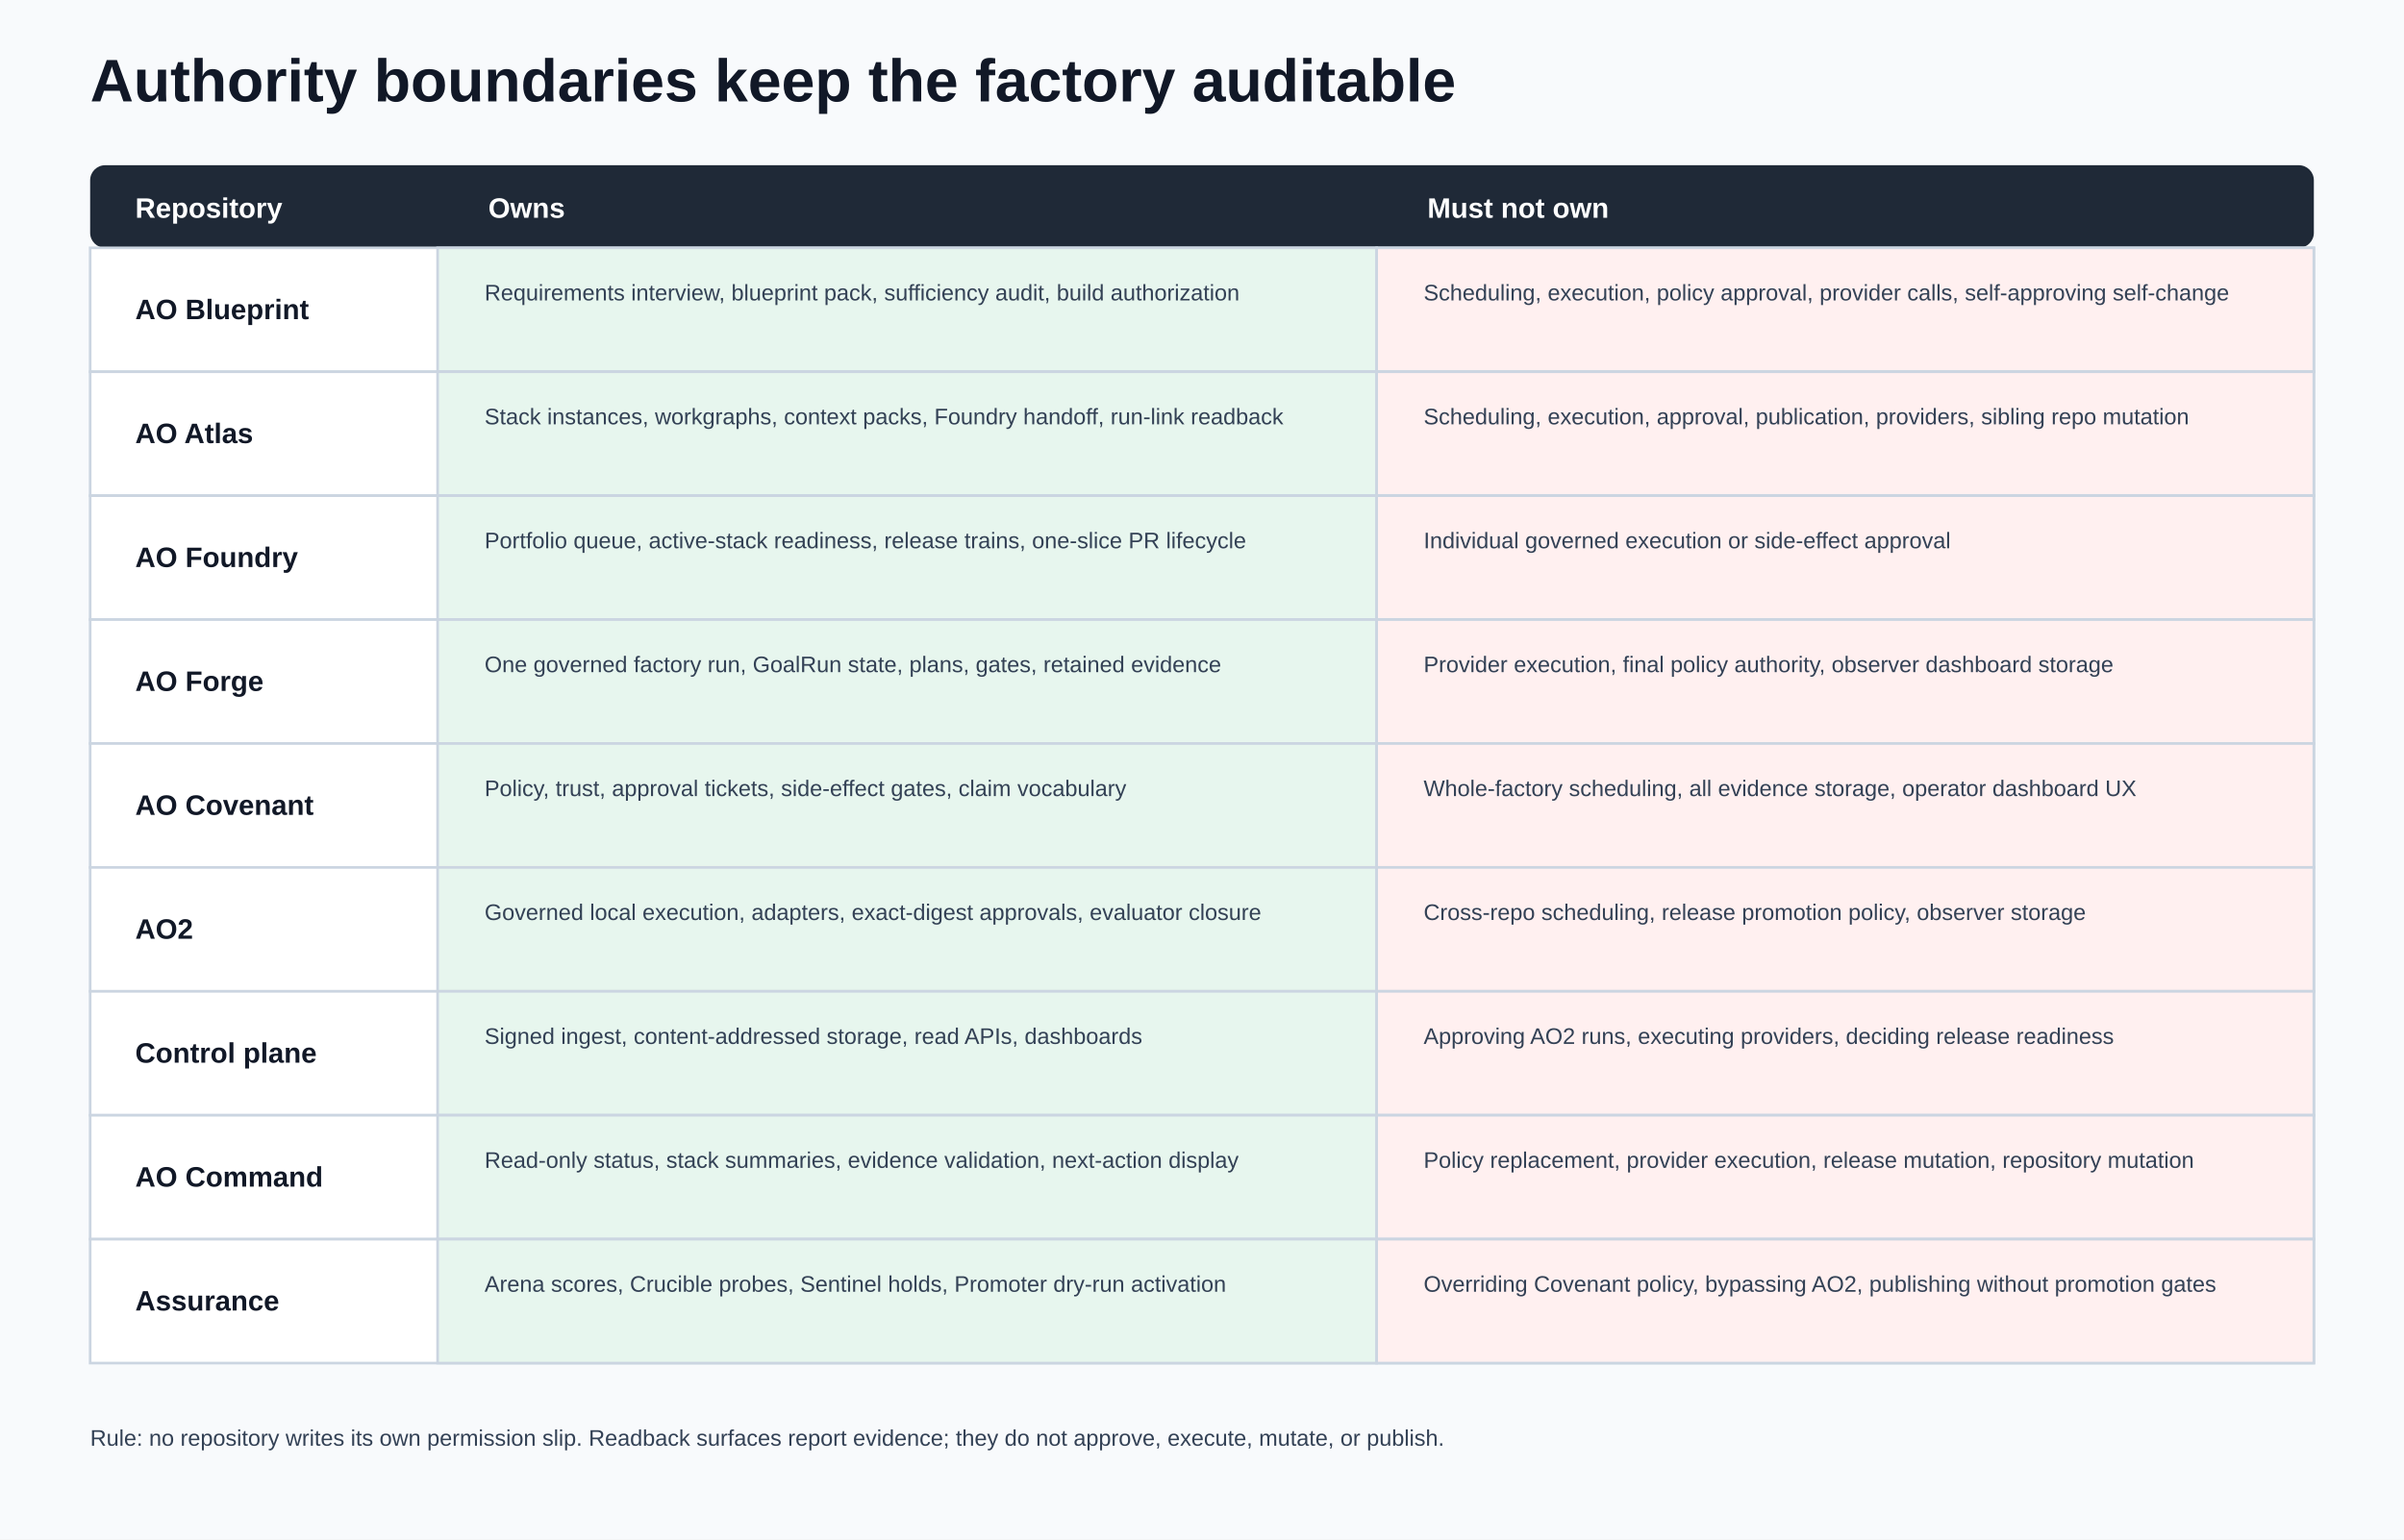
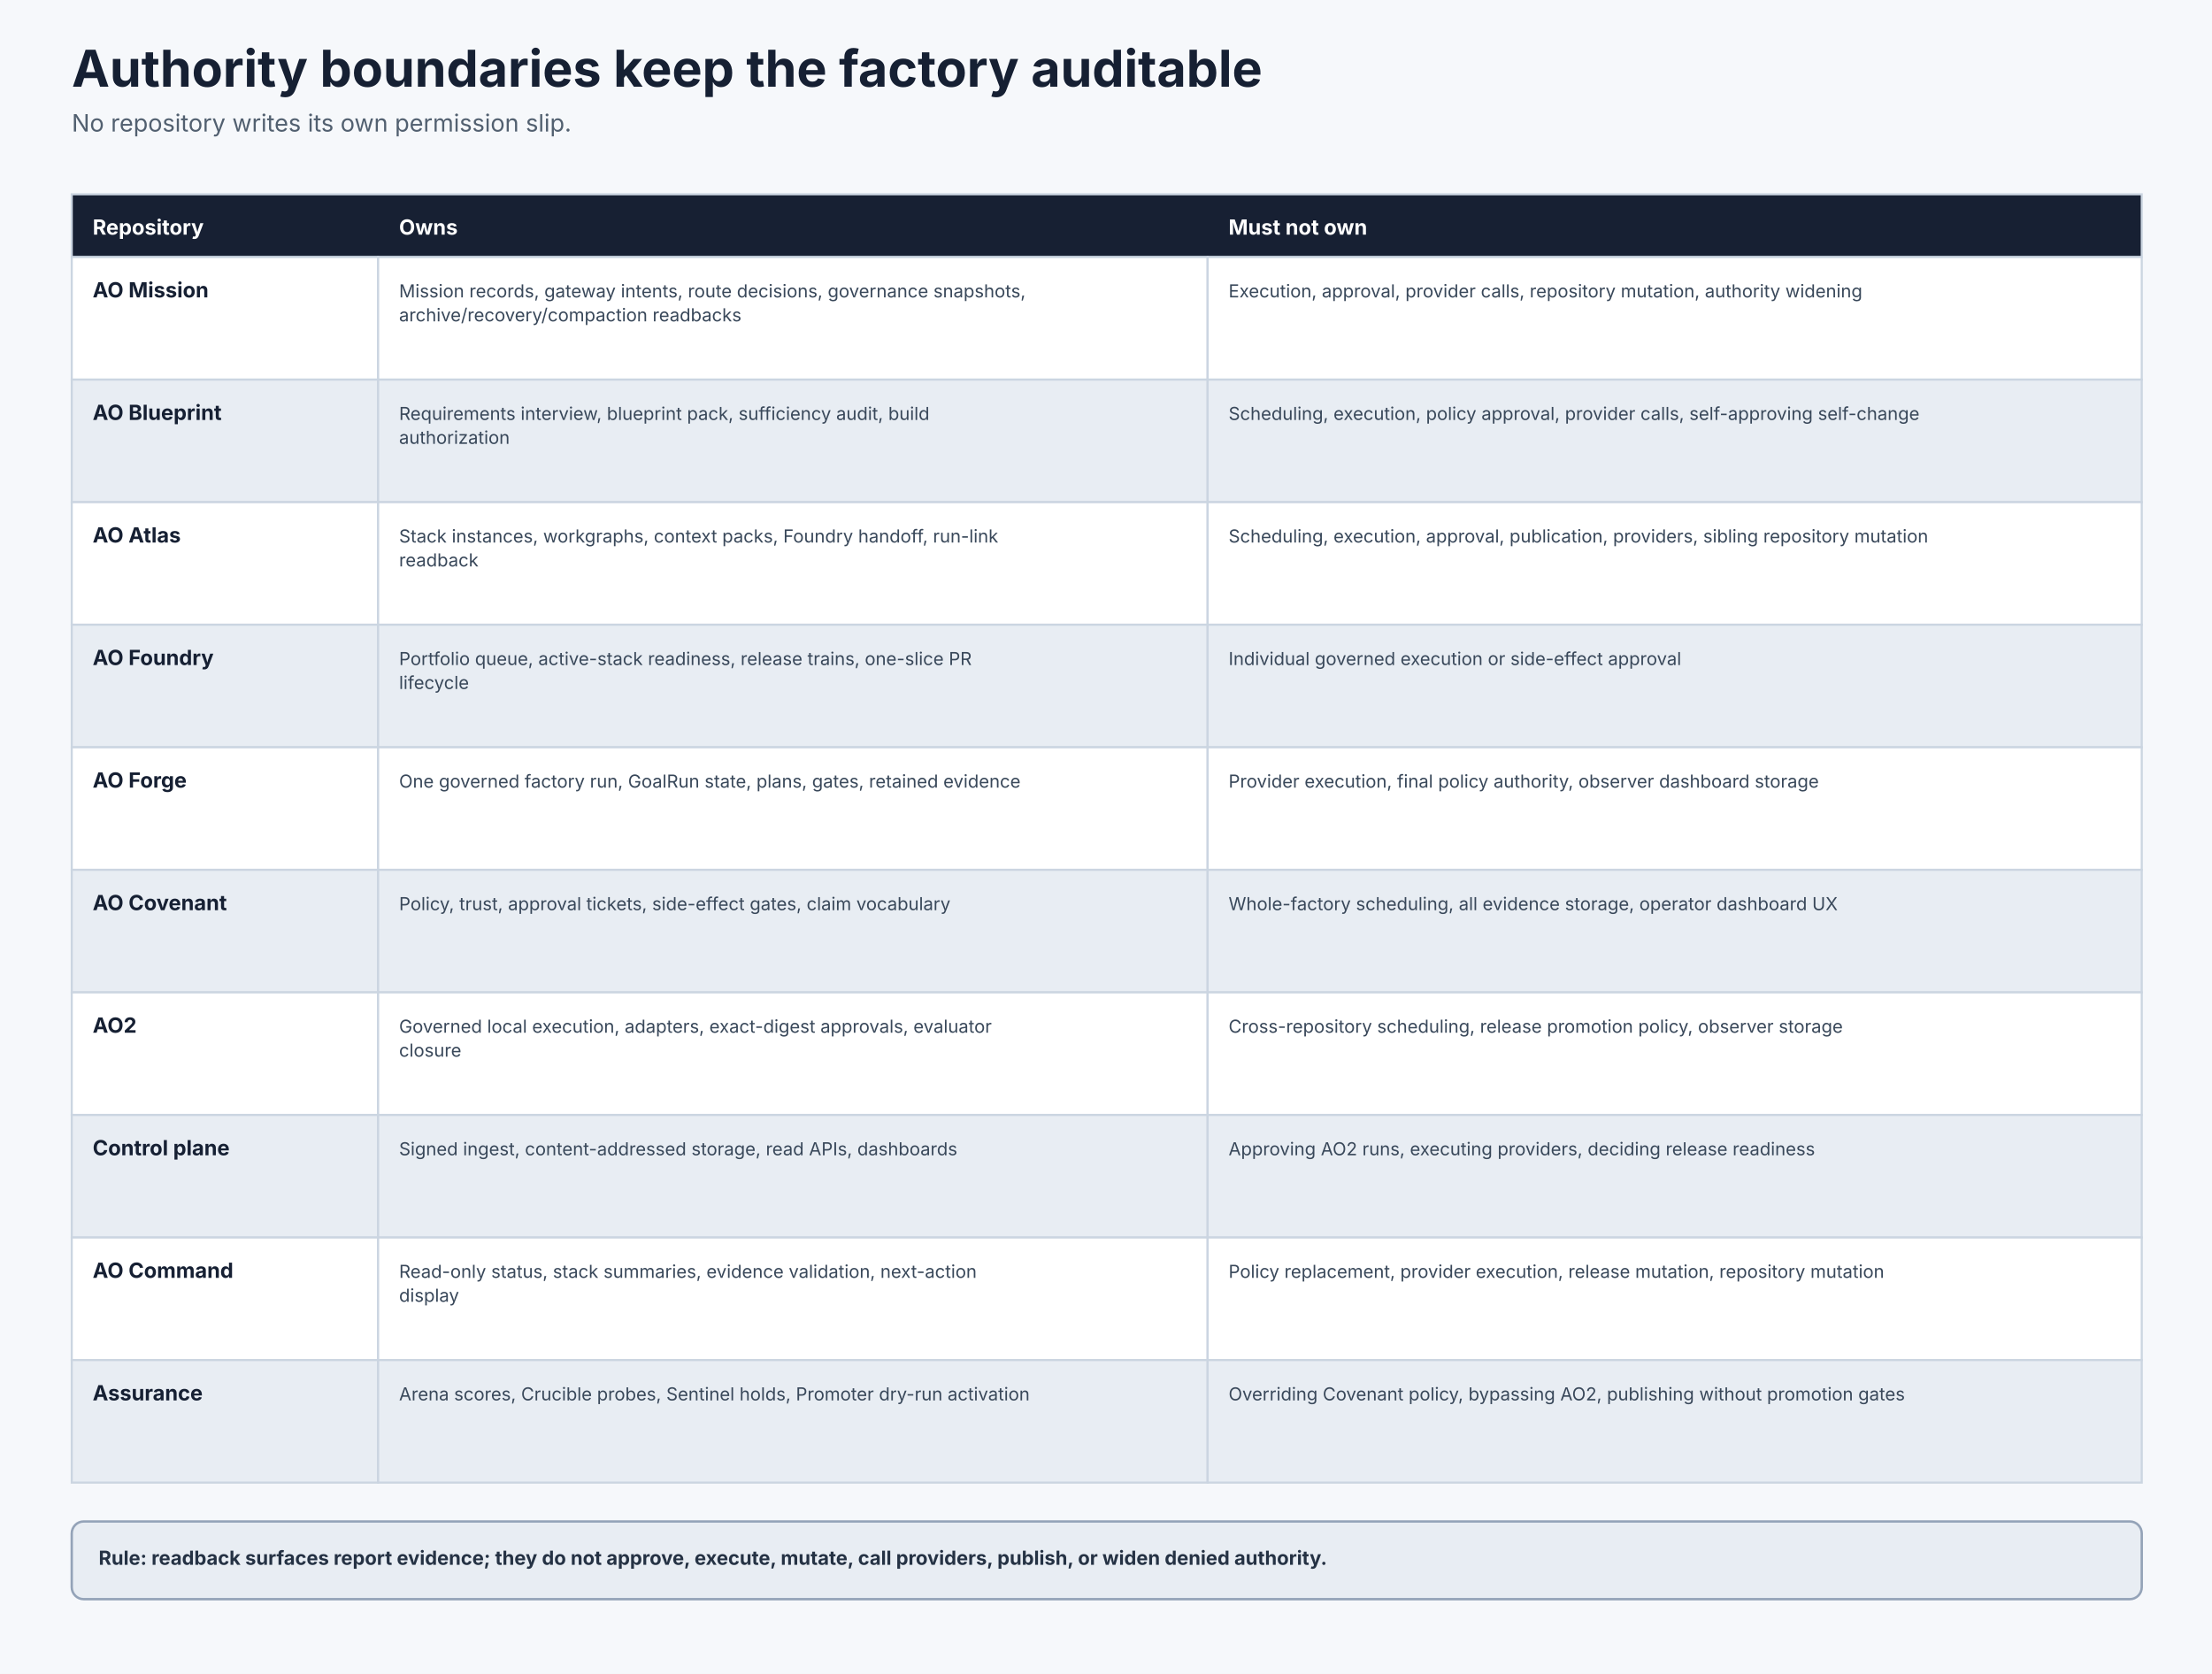
- <svg xmlns="http://www.w3.org/2000/svg" width="1280" height="820" viewBox="0 0 1280 820" role="img" aria-labelledby="title desc">
+ <svg xmlns="http://www.w3.org/2000/svg" width="1480" height="1120" viewBox="0 0 1480 1120" role="img" aria-labelledby="title desc">
  <defs>
+     <marker id="arrow" markerWidth="12" markerHeight="12" refX="10" refY="6" orient="auto">
+       <path d="M2,2 L10,6 L2,10 Z" fill="#334155" />
+     </marker>
    <style>
-       .bg { fill: #f8fafc; }
-       .title { font: 700 32px Arial, sans-serif; fill: #111827; }
-       .header { fill: #1f2937; }
-       .headtext { font: 700 15px Arial, sans-serif; fill: #ffffff; }
-       .cell { fill: #ffffff; stroke: #cbd5e1; stroke-width: 1.4; }
-       .repo { font: 700 15px Arial, sans-serif; fill: #111827; }
-       .text { font: 400 12px Arial, sans-serif; fill: #334155; }
-       .own { fill: #e7f6ee; }
-       .no { fill: #fff0f0; }
+       .bg { fill: #f6f8fb; }
+       .title { font: 700 34px Inter, Arial, sans-serif; fill: #162033; }
+       .subtitle { font: 400 16px Inter, Arial, sans-serif; fill: #526070; }
+       .band { rx: 8; }
+       .bandText { font: 700 14px Inter, Arial, sans-serif; fill: #ffffff; letter-spacing: 0; }
+       .card { stroke-width: 2; rx: 8; }
+       .note { stroke-width: 1.6; rx: 8; }
+       .cardTitle { font: 700 18px Inter, Arial, sans-serif; fill: #162033; }
+       .body { font: 500 15px Inter, Arial, sans-serif; fill: #162033; }
+       .small { font: 400 13px Inter, Arial, sans-serif; fill: #3a4758; }
+       .smallStrong { font: 700 13px Inter, Arial, sans-serif; fill: #253244; }
+       .label { font: 700 11px Inter, Arial, sans-serif; fill: #263447; }
+       .chip { fill: #ffffff; stroke: #cbd5e1; stroke-width: 1; rx: 7; }
+       .arrow { stroke: #334155; stroke-width: 2.2; fill: none; marker-end: url(#arrow); }
+       .dash { stroke: #64748b; stroke-width: 2; stroke-dasharray: 7 7; fill: none; marker-end: url(#arrow); }
+       .soft { stroke: #94a3b8; stroke-width: 1.7; fill: none; marker-end: url(#arrow); }
+       .cell { stroke: #cbd5e1; stroke-width: 1.4; }
+       .cellHead { font: 700 14px Inter, Arial, sans-serif; fill: #162033; }
+       .cellText { font: 400 12px Inter, Arial, sans-serif; fill: #39485a; }
    </style>
  </defs>
-   <rect class="bg" width="1280" height="820" />
-   <text class="title" x="48" y="54">Authority boundaries keep the factory auditable</text>
-   <rect class="header" x="48" y="88" width="1184" height="44" rx="8" />
-   <text class="headtext" x="72" y="116">Repository</text>
-   <text class="headtext" x="260" y="116">Owns</text>
-   <text class="headtext" x="760" y="116">Must not own</text>
-   <g transform="translate(48,132)">
-     <rect class="cell" x="0" y="0" width="1184" height="66" />
-     <rect class="cell own" x="185" y="0" width="500" height="66" />
-     <rect class="cell no" x="685" y="0" width="499" height="66" />
-     <text class="repo" x="24" y="38">AO Blueprint</text>
-     <text class="text" x="210" y="28">Requirements interview, blueprint pack, sufficiency audit, build authorization</text>
-     <text class="text" x="710" y="28">Scheduling, execution, policy approval, provider calls, self-approving self-change</text>
-     <rect class="cell" x="0" y="66" width="1184" height="66" />
-     <rect class="cell own" x="185" y="66" width="500" height="66" />
-     <rect class="cell no" x="685" y="66" width="499" height="66" />
-     <text class="repo" x="24" y="104">AO Atlas</text>
-     <text class="text" x="210" y="94">Stack instances, workgraphs, context packs, Foundry handoff, run-link readback</text>
-     <text class="text" x="710" y="94">Scheduling, execution, approval, publication, providers, sibling repo mutation</text>
-     <rect class="cell" x="0" y="132" width="1184" height="66" />
-     <rect class="cell own" x="185" y="132" width="500" height="66" />
-     <rect class="cell no" x="685" y="132" width="499" height="66" />
-     <text class="repo" x="24" y="170">AO Foundry</text>
-     <text class="text" x="210" y="160">Portfolio queue, active-stack readiness, release trains, one-slice PR lifecycle</text>
-     <text class="text" x="710" y="160">Individual governed execution or side-effect approval</text>
-     <rect class="cell" x="0" y="198" width="1184" height="66" />
-     <rect class="cell own" x="185" y="198" width="500" height="66" />
-     <rect class="cell no" x="685" y="198" width="499" height="66" />
-     <text class="repo" x="24" y="236">AO Forge</text>
-     <text class="text" x="210" y="226">One governed factory run, GoalRun state, plans, gates, retained evidence</text>
-     <text class="text" x="710" y="226">Provider execution, final policy authority, observer dashboard storage</text>
-     <rect class="cell" x="0" y="264" width="1184" height="66" />
-     <rect class="cell own" x="185" y="264" width="500" height="66" />
-     <rect class="cell no" x="685" y="264" width="499" height="66" />
-     <text class="repo" x="24" y="302">AO Covenant</text>
-     <text class="text" x="210" y="292">Policy, trust, approval tickets, side-effect gates, claim vocabulary</text>
-     <text class="text" x="710" y="292">Whole-factory scheduling, all evidence storage, operator dashboard UX</text>
-     <rect class="cell" x="0" y="330" width="1184" height="66" />
-     <rect class="cell own" x="185" y="330" width="500" height="66" />
-     <rect class="cell no" x="685" y="330" width="499" height="66" />
-     <text class="repo" x="24" y="368">AO2</text>
-     <text class="text" x="210" y="358">Governed local execution, adapters, exact-digest approvals, evaluator closure</text>
-     <text class="text" x="710" y="358">Cross-repo scheduling, release promotion policy, observer storage</text>
-     <rect class="cell" x="0" y="396" width="1184" height="66" />
-     <rect class="cell own" x="185" y="396" width="500" height="66" />
-     <rect class="cell no" x="685" y="396" width="499" height="66" />
-     <text class="repo" x="24" y="434">Control plane</text>
-     <text class="text" x="210" y="424">Signed ingest, content-addressed storage, read APIs, dashboards</text>
-     <text class="text" x="710" y="424">Approving AO2 runs, executing providers, deciding release readiness</text>
-     <rect class="cell" x="0" y="462" width="1184" height="66" />
-     <rect class="cell own" x="185" y="462" width="500" height="66" />
-     <rect class="cell no" x="685" y="462" width="499" height="66" />
-     <text class="repo" x="24" y="500">AO Command</text>
-     <text class="text" x="210" y="490">Read-only status, stack summaries, evidence validation, next-action display</text>
-     <text class="text" x="710" y="490">Policy replacement, provider execution, release mutation, repository mutation</text>
-     <rect class="cell" x="0" y="528" width="1184" height="66" />
-     <rect class="cell own" x="185" y="528" width="500" height="66" />
-     <rect class="cell no" x="685" y="528" width="499" height="66" />
-     <text class="repo" x="24" y="566">Assurance</text>
-     <text class="text" x="210" y="556">Arena scores, Crucible probes, Sentinel holds, Promoter dry-run activation</text>
-     <text class="text" x="710" y="556">Overriding Covenant policy, bypassing AO2, publishing without promotion gates</text>
-   </g>
-   <text class="text" x="48" y="770">Rule: no repository writes its own permission slip. Readback surfaces report evidence; they do not approve, execute, mutate, or publish.</text>
+   <rect class="bg" width="1480" height="1120" />
+   <text class="title" x="48" y="58">Authority boundaries keep the factory auditable</text>
+   <text class="subtitle" x="48" y="88">No repository writes its own permission slip.</text>
+   <rect class="cell" x="48" y="130" width="1385" height="42" fill="#172033" />
+   <text class="bandText" x="62" y="157">Repository</text>
+   <text class="bandText" x="267" y="157">Owns</text>
+   <text class="bandText" x="822" y="157">Must not own</text>
+   <rect class="cell" x="48" y="172" width="205" height="82" fill="#ffffff" />
+   <text class="cellHead" x="62" y="199">AO Mission</text>
+   <rect class="cell" x="253" y="172" width="555" height="82" fill="#ffffff" />
+   <text class="cellText" x="267" y="199">
+     <tspan x="267" dy="0">Mission records, gateway intents, route decisions, governance snapshots,</tspan>
+     <tspan x="267" dy="16">archive/recovery/compaction readbacks</tspan>
+   </text>
+   <rect class="cell" x="808" y="172" width="625" height="82" fill="#ffffff" />
+   <text class="cellText" x="822" y="199">Execution, approval, provider calls, repository mutation, authority widening</text>
+   <rect class="cell" x="48" y="254" width="205" height="82" fill="#e8edf3" />
+   <text class="cellHead" x="62" y="281">AO Blueprint</text>
+   <rect class="cell" x="253" y="254" width="555" height="82" fill="#e8edf3" />
+   <text class="cellText" x="267" y="281">
+     <tspan x="267" dy="0">Requirements interview, blueprint pack, sufficiency audit, build</tspan>
+     <tspan x="267" dy="16">authorization</tspan>
+   </text>
+   <rect class="cell" x="808" y="254" width="625" height="82" fill="#e8edf3" />
+   <text class="cellText" x="822" y="281">Scheduling, execution, policy approval, provider calls, self-approving self-change</text>
+   <rect class="cell" x="48" y="336" width="205" height="82" fill="#ffffff" />
+   <text class="cellHead" x="62" y="363">AO Atlas</text>
+   <rect class="cell" x="253" y="336" width="555" height="82" fill="#ffffff" />
+   <text class="cellText" x="267" y="363">
+     <tspan x="267" dy="0">Stack instances, workgraphs, context packs, Foundry handoff, run-link</tspan>
+     <tspan x="267" dy="16">readback</tspan>
+   </text>
+   <rect class="cell" x="808" y="336" width="625" height="82" fill="#ffffff" />
+   <text class="cellText" x="822" y="363">Scheduling, execution, approval, publication, providers, sibling repository mutation</text>
+   <rect class="cell" x="48" y="418" width="205" height="82" fill="#e8edf3" />
+   <text class="cellHead" x="62" y="445">AO Foundry</text>
+   <rect class="cell" x="253" y="418" width="555" height="82" fill="#e8edf3" />
+   <text class="cellText" x="267" y="445">
+     <tspan x="267" dy="0">Portfolio queue, active-stack readiness, release trains, one-slice PR</tspan>
+     <tspan x="267" dy="16">lifecycle</tspan>
+   </text>
+   <rect class="cell" x="808" y="418" width="625" height="82" fill="#e8edf3" />
+   <text class="cellText" x="822" y="445">Individual governed execution or side-effect approval</text>
+   <rect class="cell" x="48" y="500" width="205" height="82" fill="#ffffff" />
+   <text class="cellHead" x="62" y="527">AO Forge</text>
+   <rect class="cell" x="253" y="500" width="555" height="82" fill="#ffffff" />
+   <text class="cellText" x="267" y="527">One governed factory run, GoalRun state, plans, gates, retained evidence</text>
+   <rect class="cell" x="808" y="500" width="625" height="82" fill="#ffffff" />
+   <text class="cellText" x="822" y="527">Provider execution, final policy authority, observer dashboard storage</text>
+   <rect class="cell" x="48" y="582" width="205" height="82" fill="#e8edf3" />
+   <text class="cellHead" x="62" y="609">AO Covenant</text>
+   <rect class="cell" x="253" y="582" width="555" height="82" fill="#e8edf3" />
+   <text class="cellText" x="267" y="609">Policy, trust, approval tickets, side-effect gates, claim vocabulary</text>
+   <rect class="cell" x="808" y="582" width="625" height="82" fill="#e8edf3" />
+   <text class="cellText" x="822" y="609">Whole-factory scheduling, all evidence storage, operator dashboard UX</text>
+   <rect class="cell" x="48" y="664" width="205" height="82" fill="#ffffff" />
+   <text class="cellHead" x="62" y="691">AO2</text>
+   <rect class="cell" x="253" y="664" width="555" height="82" fill="#ffffff" />
+   <text class="cellText" x="267" y="691">
+     <tspan x="267" dy="0">Governed local execution, adapters, exact-digest approvals, evaluator</tspan>
+     <tspan x="267" dy="16">closure</tspan>
+   </text>
+   <rect class="cell" x="808" y="664" width="625" height="82" fill="#ffffff" />
+   <text class="cellText" x="822" y="691">Cross-repository scheduling, release promotion policy, observer storage</text>
+   <rect class="cell" x="48" y="746" width="205" height="82" fill="#e8edf3" />
+   <text class="cellHead" x="62" y="773">Control plane</text>
+   <rect class="cell" x="253" y="746" width="555" height="82" fill="#e8edf3" />
+   <text class="cellText" x="267" y="773">Signed ingest, content-addressed storage, read APIs, dashboards</text>
+   <rect class="cell" x="808" y="746" width="625" height="82" fill="#e8edf3" />
+   <text class="cellText" x="822" y="773">Approving AO2 runs, executing providers, deciding release readiness</text>
+   <rect class="cell" x="48" y="828" width="205" height="82" fill="#ffffff" />
+   <text class="cellHead" x="62" y="855">AO Command</text>
+   <rect class="cell" x="253" y="828" width="555" height="82" fill="#ffffff" />
+   <text class="cellText" x="267" y="855">
+     <tspan x="267" dy="0">Read-only status, stack summaries, evidence validation, next-action</tspan>
+     <tspan x="267" dy="16">display</tspan>
+   </text>
+   <rect class="cell" x="808" y="828" width="625" height="82" fill="#ffffff" />
+   <text class="cellText" x="822" y="855">Policy replacement, provider execution, release mutation, repository mutation</text>
+   <rect class="cell" x="48" y="910" width="205" height="82" fill="#e8edf3" />
+   <text class="cellHead" x="62" y="937">Assurance</text>
+   <rect class="cell" x="253" y="910" width="555" height="82" fill="#e8edf3" />
+   <text class="cellText" x="267" y="937">Arena scores, Crucible probes, Sentinel holds, Promoter dry-run activation</text>
+   <rect class="cell" x="808" y="910" width="625" height="82" fill="#e8edf3" />
+   <text class="cellText" x="822" y="937">Overriding Covenant policy, bypassing AO2, publishing without promotion gates</text>
+   <rect class="note" x="48" y="1018" width="1385" height="52" fill="#e8edf3" stroke="#94a3b8" />
+   <text class="smallStrong" x="66" y="1047">Rule: readback surfaces report evidence; they do not approve, execute, mutate, call providers, publish, or widen denied authority.</text>
</svg>
